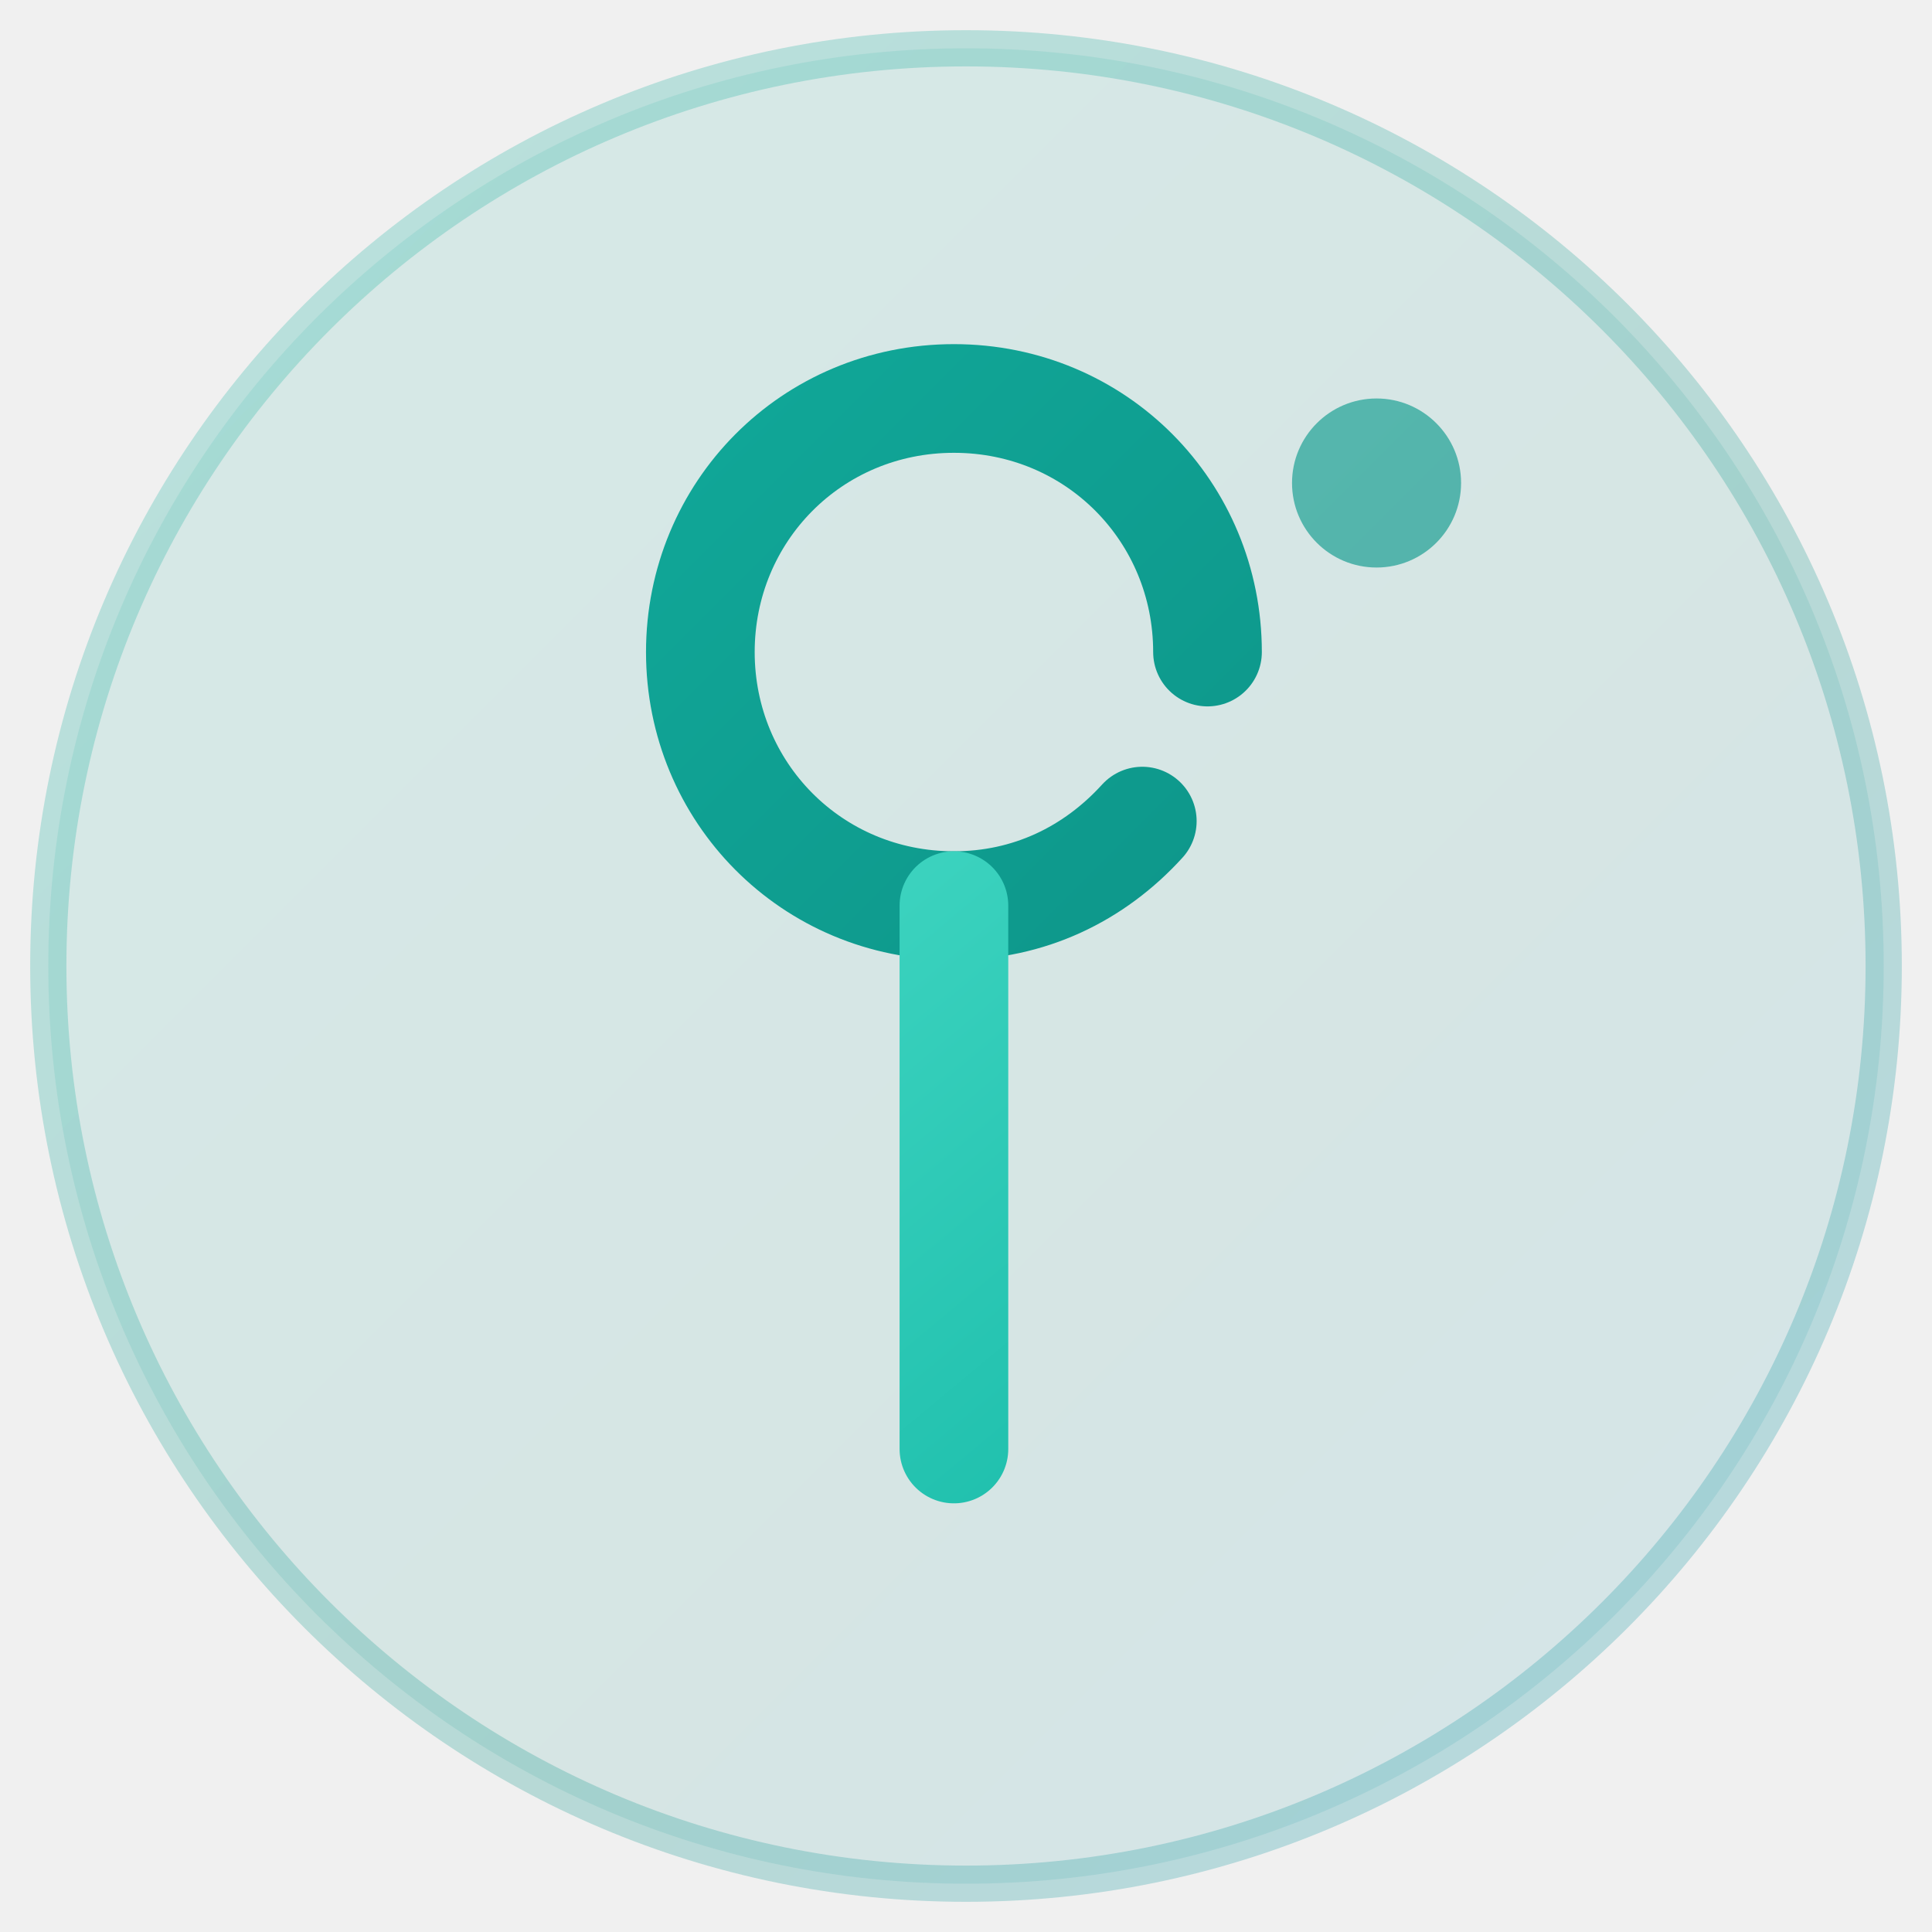
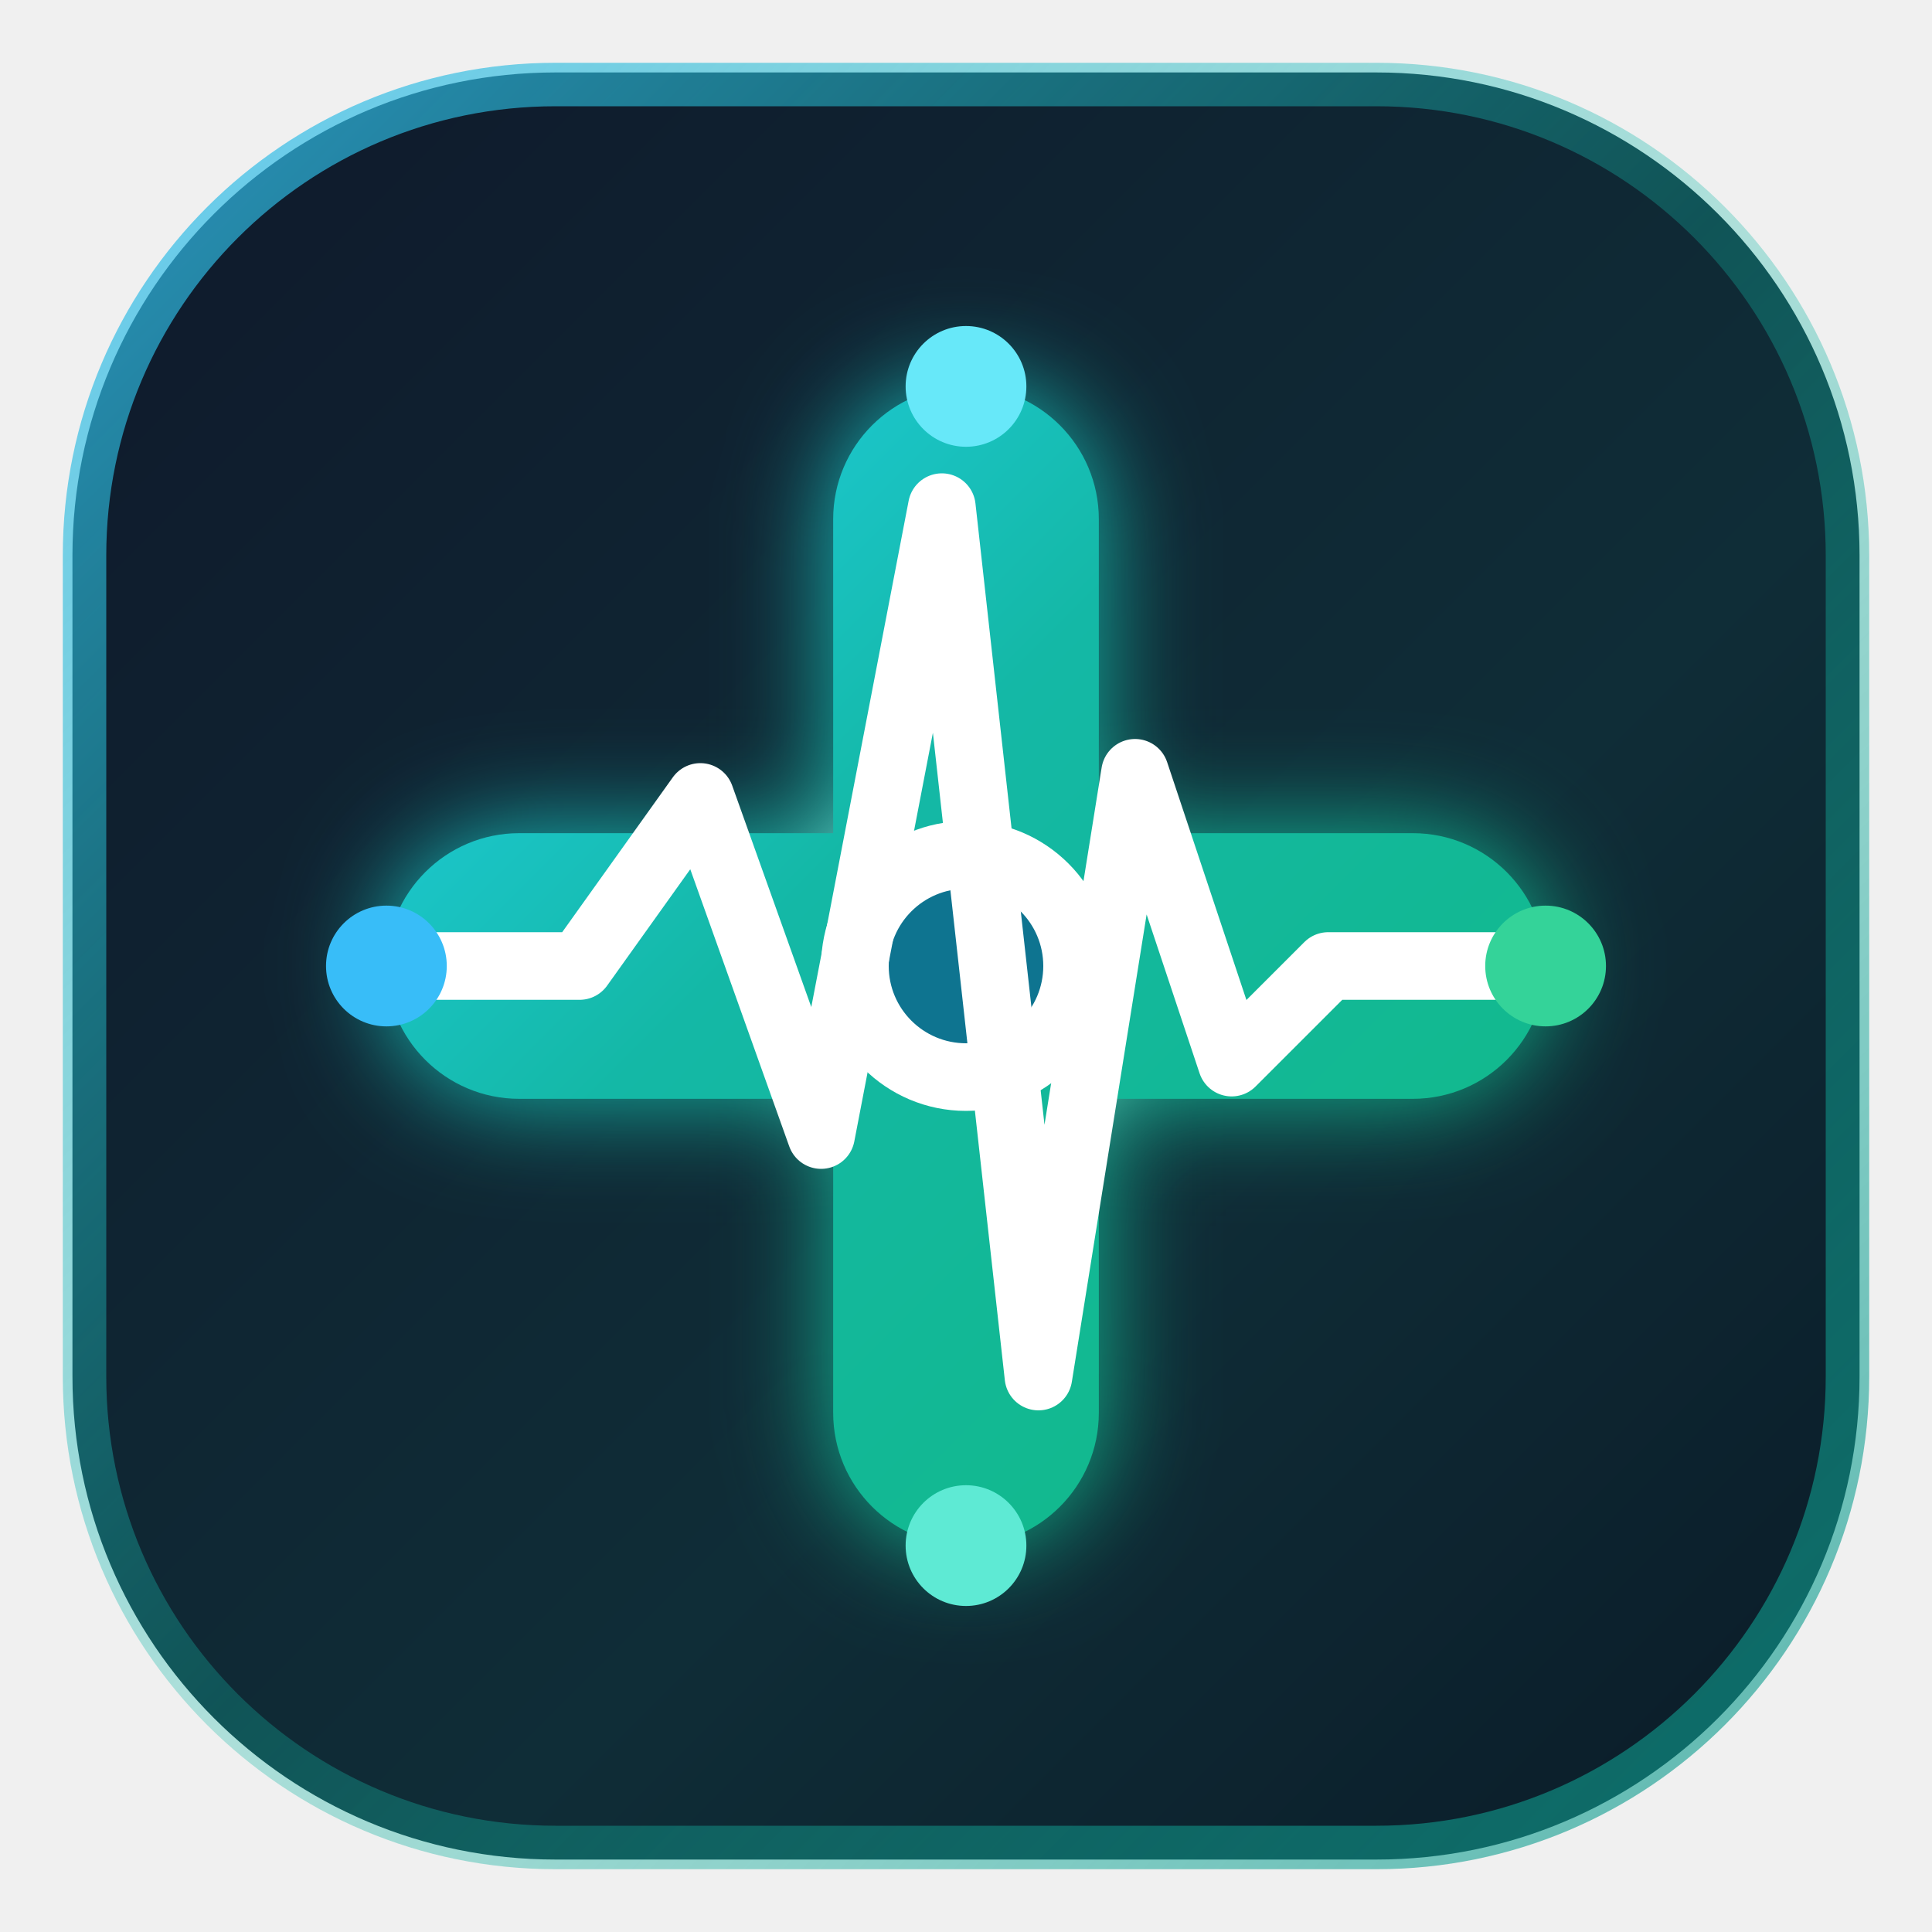
<svg xmlns="http://www.w3.org/2000/svg" viewBox="0 0 80 80" fill="none">
  <defs>
-     <linearGradient id="psyA" x1="0" y1="0" x2="80" y2="80" gradientUnits="userSpaceOnUse">
-       <stop offset="0%" stop-color="#14B8A6" />
-       <stop offset="60%" stop-color="#0D9488" />
-       <stop offset="100%" stop-color="#0891B2" />
+     <linearGradient id="badgeBg" x1="0" y1="0" x2="80" y2="80" gradientUnits="userSpaceOnUse">
+       <stop offset="0%" stop-color="#0F172A" />
+       <stop offset="60%" stop-color="#0F2D37" />
+       <stop offset="100%" stop-color="#0A1926" />
    </linearGradient>
-     <linearGradient id="psyB" x1="16" y1="16" x2="56" y2="64" gradientUnits="userSpaceOnUse">
-       <stop offset="0%" stop-color="#5EEAD4" />
-       <stop offset="100%" stop-color="#14B8A6" />
+     <linearGradient id="neonPulse" x1="16" y1="16" x2="64" y2="64" gradientUnits="userSpaceOnUse">
+       <stop offset="0%" stop-color="#22D3EE" />
+       <stop offset="40%" stop-color="#14B8A6" />
+       <stop offset="100%" stop-color="#10B981" />
    </linearGradient>
+     <linearGradient id="neonBorder" x1="0" y1="0" x2="80" y2="80" gradientUnits="userSpaceOnUse">
+       <stop offset="0%" stop-color="#38BDF8" stop-opacity="0.8" />
+       <stop offset="50%" stop-color="#14B8A6" stop-opacity="0.3" />
+       <stop offset="100%" stop-color="#0D9488" stop-opacity="0.7" />
+     </linearGradient>
+     <filter id="neonGlow" x="-20%" y="-20%" width="140%" height="140%" color-interpolation-filters="sRGB">
+       <feGaussianBlur stdDeviation="2.2" result="blur" />
+       <feMerge>
+         <feMergeNode in="blur" />
+         <feMergeNode in="SourceGraphic" />
+       </feMerge>
+     </filter>
  </defs>
-   <circle cx="40" cy="40" r="38" fill="url(#psyA)" opacity="0.12" />
-   <circle cx="40" cy="40" r="38" fill="none" stroke="url(#psyA)" stroke-width="1.5" opacity="0.25" />
-   <path d="M50 27C50 21.2 45.4 16.5 39.5 16.5C33.6 16.5 29 21.2 29 27C29 32.8 33.6 37.5 39.5 37.5C42.6 37.5 45.3 36.2 47.3 34" fill="none" stroke="url(#psyA)" stroke-width="4.5" stroke-linecap="round" stroke-linejoin="round" />
-   <line x1="39.5" y1="37.5" x2="39.5" y2="60" stroke="url(#psyB)" stroke-width="4.5" stroke-linecap="round" />
-   <circle cx="57" cy="20" r="3.5" fill="url(#psyA)" opacity="0.65" />
+   <rect x="3" y="3" width="74" height="74" rx="20" fill="url(#badgeBg)" />
+   <rect x="3.5" y="3.5" width="73" height="73" rx="19.5" stroke="url(#neonBorder)" stroke-width="1.8" />
+   <g filter="url(#neonGlow)">
+     <rect x="34.5" y="16" width="11" height="48" rx="5.5" fill="url(#neonPulse)" />
+     <rect x="16" y="34.5" width="48" height="11" rx="5.5" fill="url(#neonPulse)" />
+     <circle cx="40" cy="40" r="6" fill="#FFFFFF" />
+     <circle cx="40" cy="40" r="3.2" fill="#0E7490" />
+   </g>
+   <path d="M 15 40 H 24 L 29 33 L 34 47 L 39 21 L 43 57 L 47 32 L 51 44 L 55 40 H 65" fill="none" stroke="#FFFFFF" stroke-width="2.8" stroke-linecap="round" stroke-linejoin="round" />
+   <circle cx="40" cy="16" r="2.5" fill="#67E8F9" />
+   <circle cx="40" cy="64" r="2.5" fill="#5EEAD4" />
+   <circle cx="16" cy="40" r="2.5" fill="#38BDF8" />
+   <circle cx="64" cy="40" r="2.5" fill="#34D399" />
</svg>
